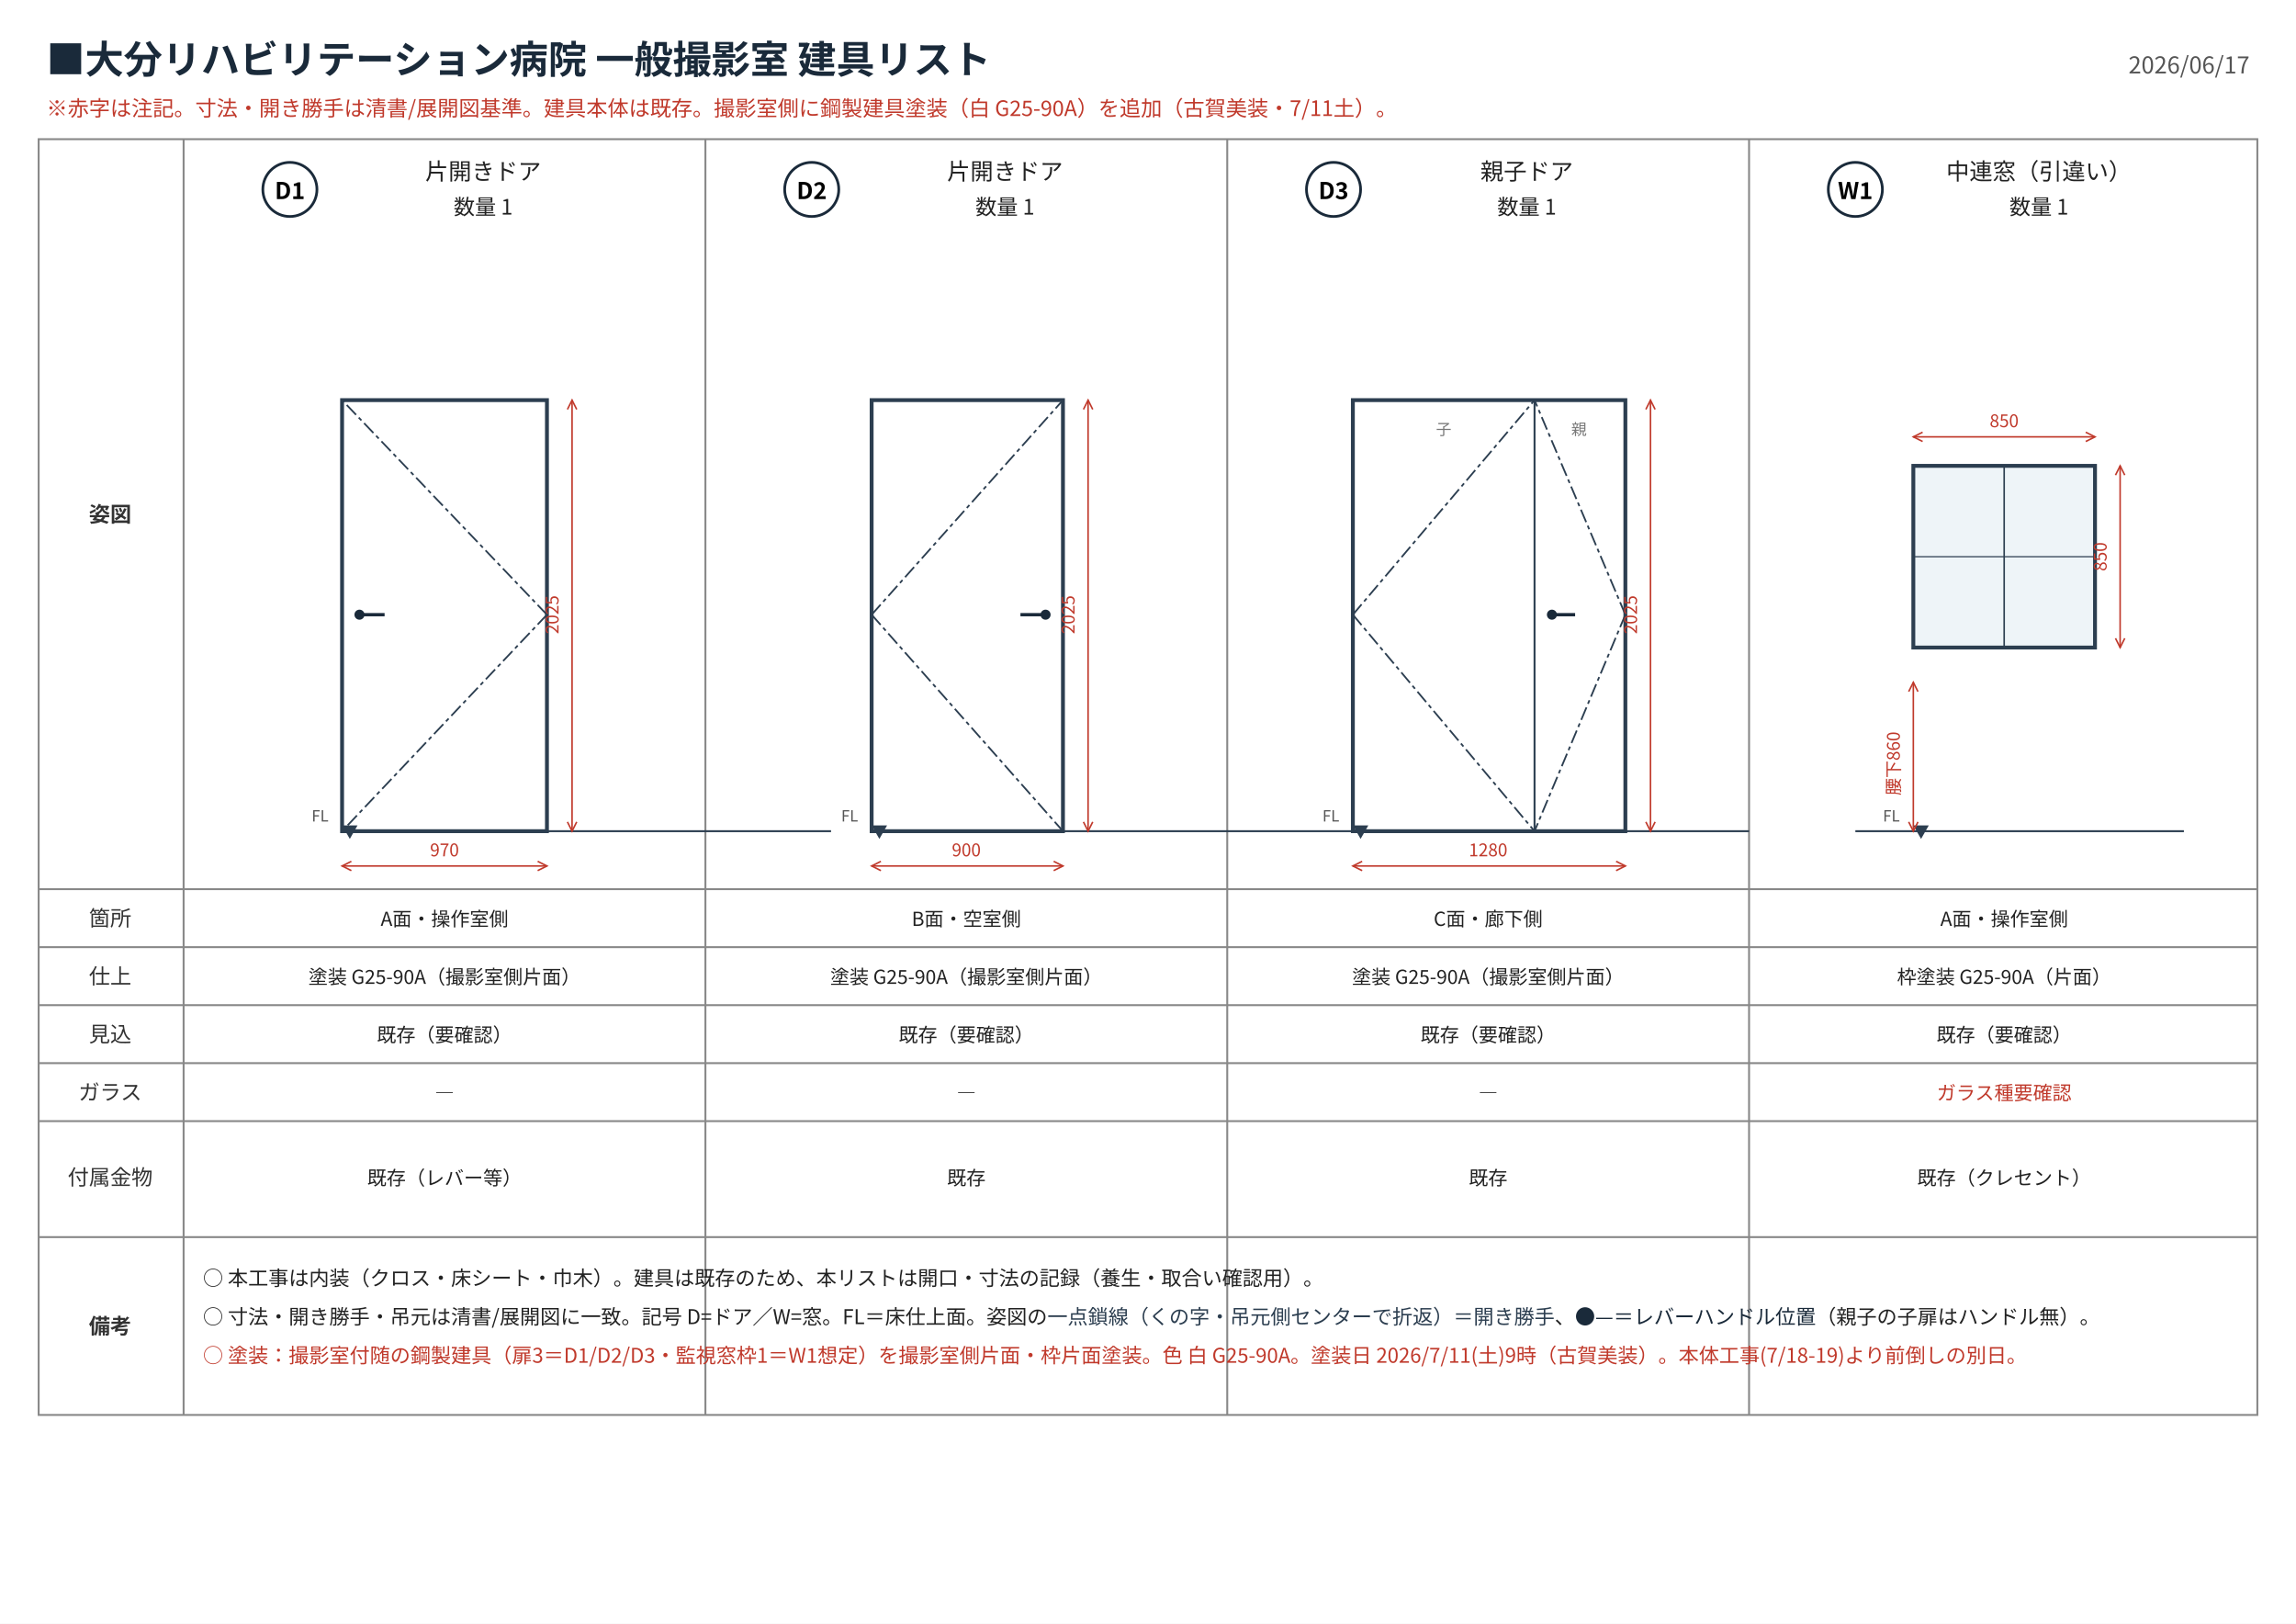
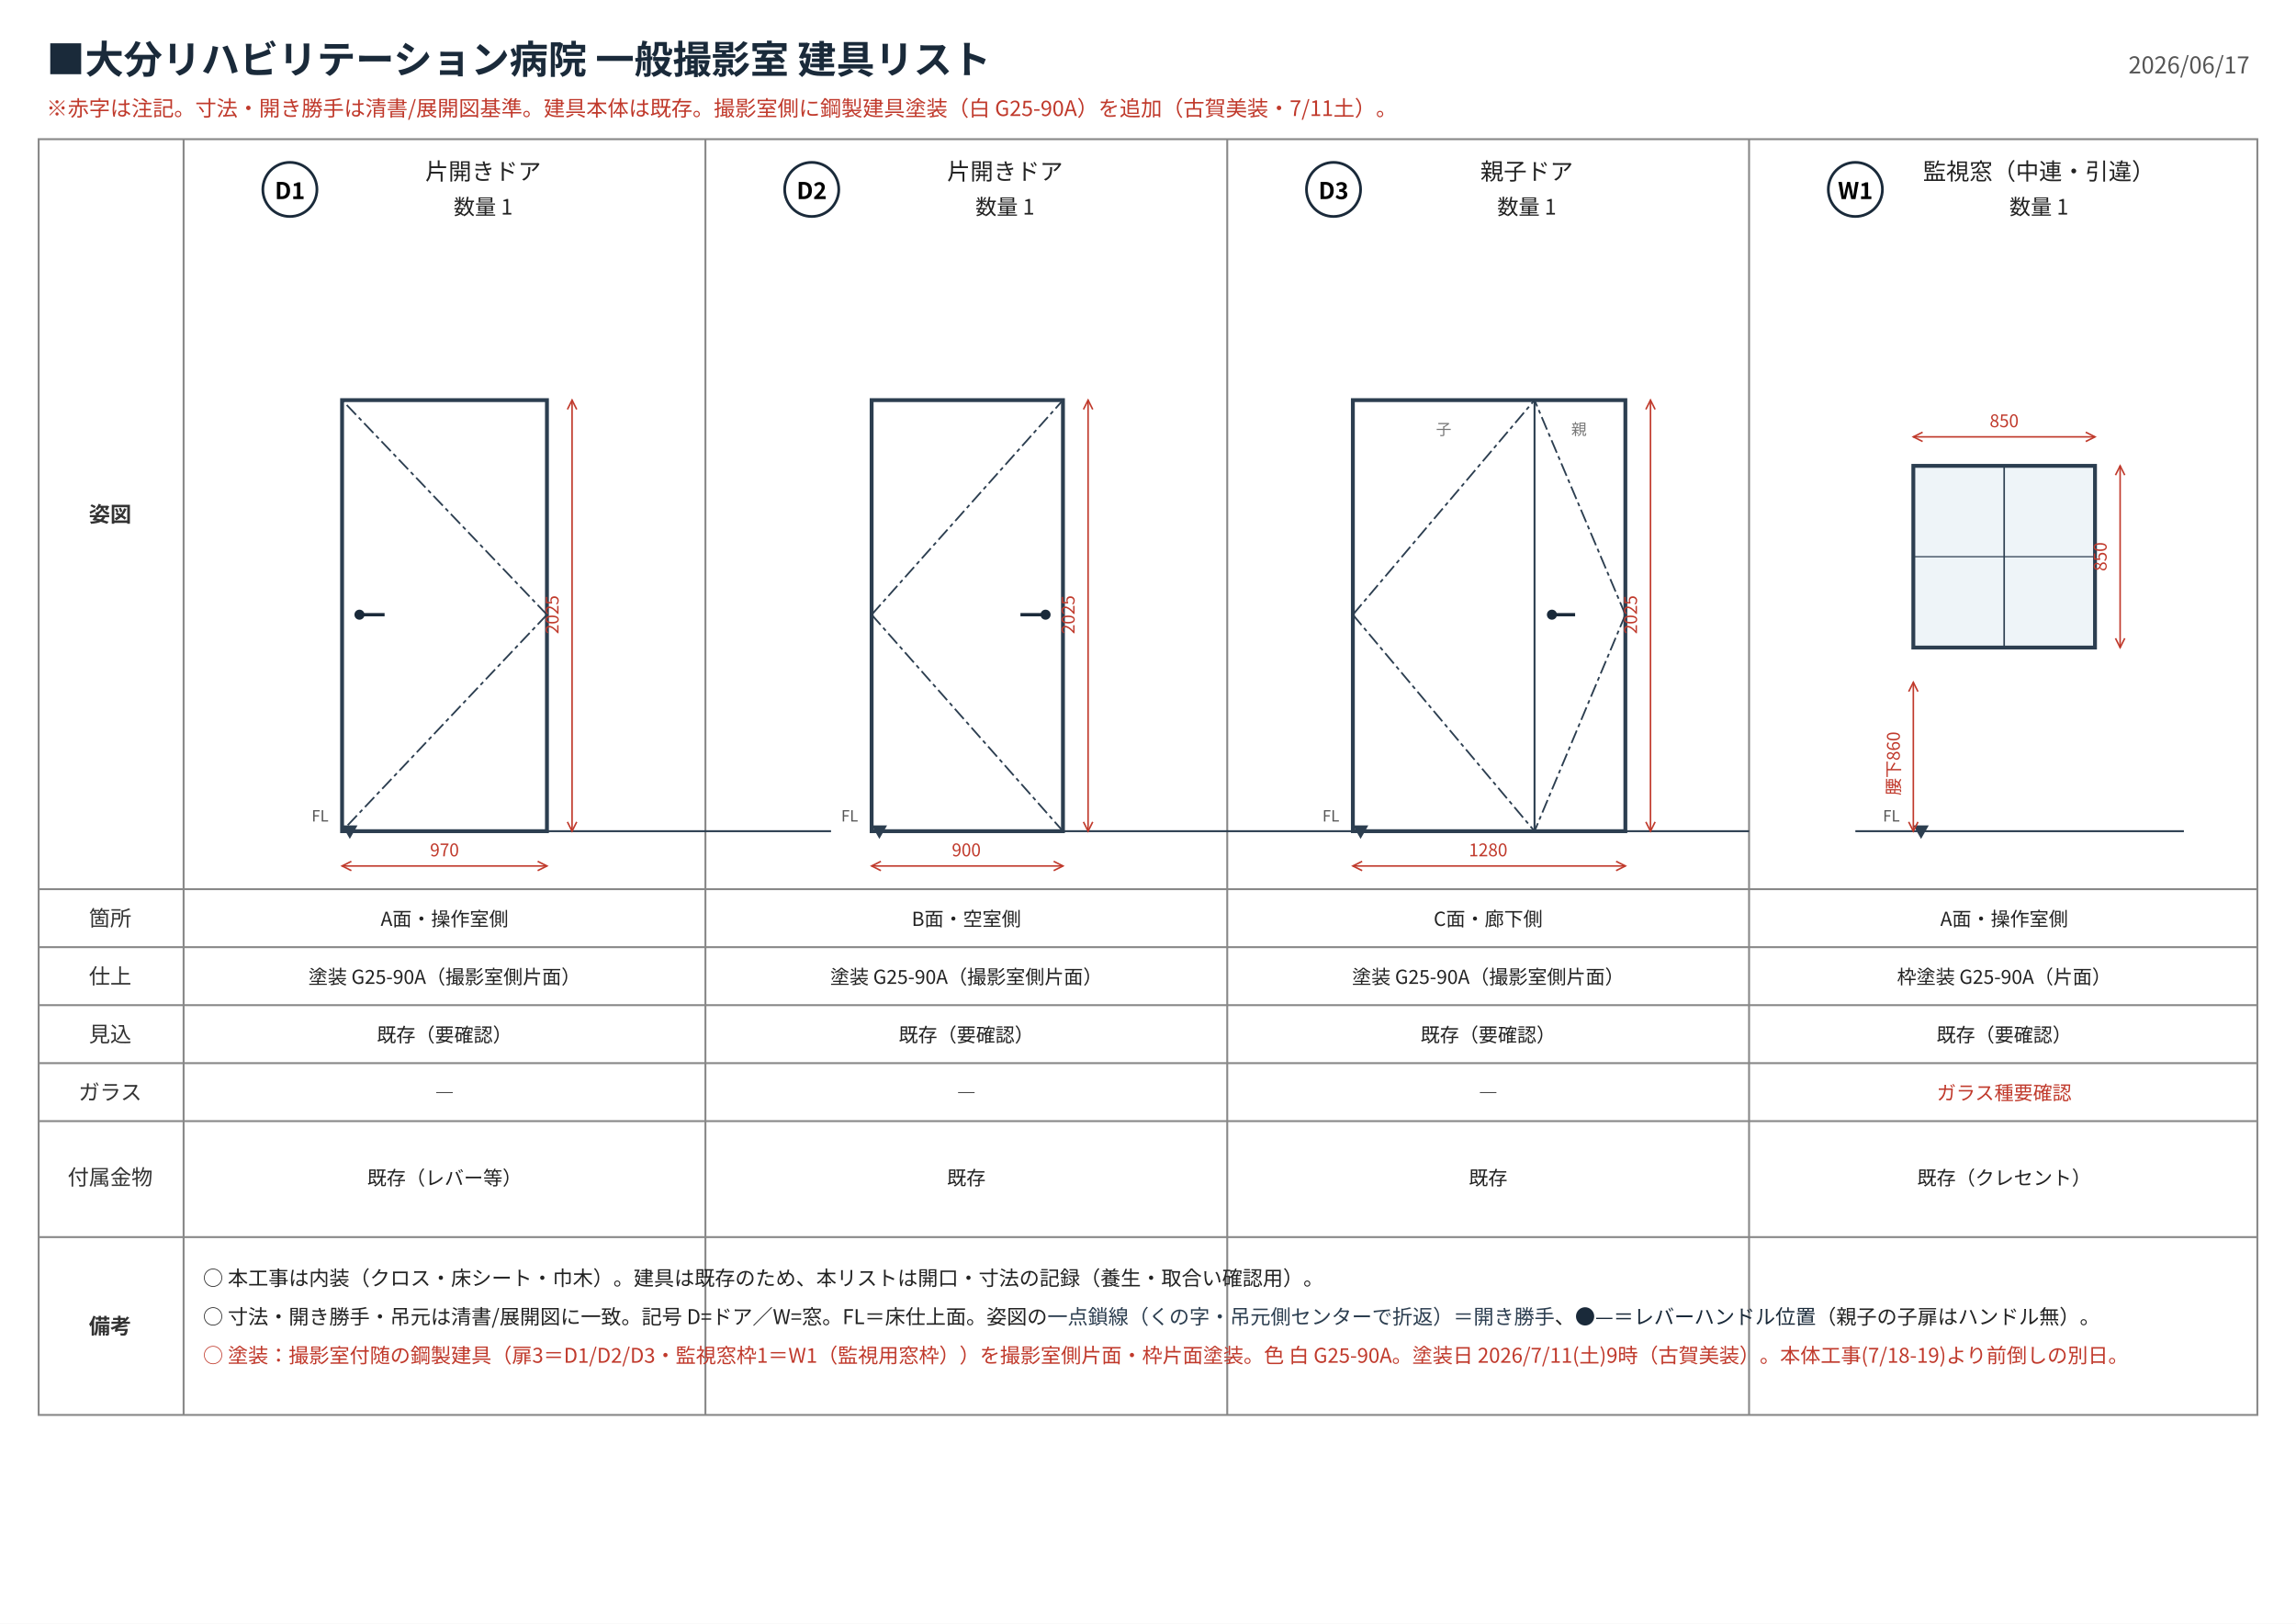
<svg xmlns="http://www.w3.org/2000/svg" viewBox="0 0 1188 840" font-family="'Noto Sans CJK JP','Noto Sans JP','IPAGothic','Yu Gothic','Hiragino Kaku Gothic ProN','Meiryo',sans-serif">
  <defs>
    <marker id="dimS" markerWidth="10" markerHeight="10" refX="2" refY="5" orient="auto">
      <path d="M8,2 L2,5 L8,8" fill="none" stroke="#c0392b" stroke-width="1" />
    </marker>
    <marker id="dimE" markerWidth="10" markerHeight="10" refX="8" refY="5" orient="auto">
      <path d="M2,2 L8,5 L2,8" fill="none" stroke="#c0392b" stroke-width="1" />
    </marker>
  </defs>
  <rect x="0" y="0" width="1188" height="840" fill="#fff" />
  <text x="24" y="38" font-size="20" font-weight="bold" fill="#1a2a3a">■大分リハビリテーション病院 一般撮影室 建具リスト</text>
  <text x="1164" y="38" font-size="12" fill="#555" text-anchor="end">2026/06/17</text>
  <text x="24" y="60" font-size="11" fill="#c0392b">※赤字は注記。寸法・開き勝手は清書/展開図基準。建具本体は既存。撮影室側に鋼製建具塗装（白 G25-90A）を追加（古賀美装・7/11土）。</text>
  <g stroke="#888" stroke-width="1" fill="none">
    <rect x="20" y="72" width="1148" height="660" />
    <line x1="95" y1="72" x2="95" y2="732" />
    <line x1="365" y1="72" x2="365" y2="732" />
    <line x1="635" y1="72" x2="635" y2="732" />
    <line x1="905" y1="72" x2="905" y2="732" />
    <line x1="20" y1="460" x2="1168" y2="460" />
    <line x1="20" y1="490" x2="1168" y2="490" />
    <line x1="20" y1="520" x2="1168" y2="520" />
    <line x1="20" y1="550" x2="1168" y2="550" />
    <line x1="20" y1="580" x2="1168" y2="580" />
    <line x1="20" y1="640" x2="1168" y2="640" />
  </g>
  <g font-size="11" fill="#333" text-anchor="middle">
    <text x="57" y="270" font-weight="bold">姿図</text>
    <text x="57" y="479">箇所</text>
    <text x="57" y="509">仕上</text>
    <text x="57" y="539">見込</text>
    <text x="57" y="569">ガラス</text>
    <text x="57" y="613">付属金物</text>
    <text x="57" y="690" font-weight="bold">備考</text>
  </g>
  <circle cx="150" cy="98" r="14" fill="#fff" stroke="#1a2a3a" stroke-width="1.4" />
  <text x="150" y="103" font-size="12" font-weight="bold" text-anchor="middle">D1</text>
  <text x="250" y="93" font-size="12" fill="#222" text-anchor="middle">片開きドア</text>
  <text x="250" y="111" font-size="11" fill="#222" text-anchor="middle">数量 1</text>
  <rect x="177" y="207" width="106" height="223" fill="none" stroke="#2c3e50" stroke-width="2" />
  <g stroke="#2c3e50" stroke-width="0.9" fill="none" stroke-dasharray="7 2 2 2">
    <path d="M283,318 L177,207 M283,318 L177,430" />
  </g>
  <circle cx="186" cy="318" r="2.6" fill="#1a2a3a" />
  <line x1="188" y1="318" x2="199" y2="318" stroke="#1a2a3a" stroke-width="1.7" />
  <line x1="232" y1="430" x2="430" y2="430" stroke="#2c3e50" stroke-width="1" />
  <path d="M177,427 l8,0 l-4,7 z" fill="#2c3e50" />
  <text x="170" y="425" font-size="8" fill="#555" text-anchor="end">FL</text>
  <line x1="177" y1="448" x2="283" y2="448" stroke="#c0392b" stroke-width="0.8" marker-start="url(#dimS)" marker-end="url(#dimE)" />
  <text x="230" y="443" font-size="9" fill="#c0392b" text-anchor="middle">970</text>
  <line x1="296" y1="207" x2="296" y2="430" stroke="#c0392b" stroke-width="0.8" marker-start="url(#dimS)" marker-end="url(#dimE)" />
  <text x="289" y="318" font-size="9" fill="#c0392b" text-anchor="middle" transform="rotate(-90 289 318)">2025</text>
  <g font-size="10" fill="#222" text-anchor="middle">
    <text x="230" y="479">A面・操作室側</text>
    <text x="230" y="509">塗装 G25-90A（撮影室側片面）</text>
    <text x="230" y="539">既存（要確認）</text>
    <text x="230" y="569">―</text>
    <text x="230" y="613">既存（レバー等）</text>
  </g>
  <circle cx="420" cy="98" r="14" fill="#fff" stroke="#1a2a3a" stroke-width="1.4" />
  <text x="420" y="103" font-size="12" font-weight="bold" text-anchor="middle">D2</text>
  <text x="520" y="93" font-size="12" fill="#222" text-anchor="middle">片開きドア</text>
  <text x="520" y="111" font-size="11" fill="#222" text-anchor="middle">数量 1</text>
  <rect x="451" y="207" width="99" height="223" fill="none" stroke="#2c3e50" stroke-width="2" />
  <g stroke="#2c3e50" stroke-width="0.9" fill="none" stroke-dasharray="7 2 2 2">
    <path d="M451,318 L550,207 M451,318 L550,430" />
  </g>
  <circle cx="541" cy="318" r="2.6" fill="#1a2a3a" />
  <line x1="539" y1="318" x2="528" y2="318" stroke="#1a2a3a" stroke-width="1.7" />
  <line x1="500" y1="430" x2="700" y2="430" stroke="#2c3e50" stroke-width="1" />
  <path d="M451,427 l8,0 l-4,7 z" fill="#2c3e50" />
  <text x="444" y="425" font-size="8" fill="#555" text-anchor="end">FL</text>
  <line x1="451" y1="448" x2="550" y2="448" stroke="#c0392b" stroke-width="0.8" marker-start="url(#dimS)" marker-end="url(#dimE)" />
  <text x="500" y="443" font-size="9" fill="#c0392b" text-anchor="middle">900</text>
  <line x1="563" y1="207" x2="563" y2="430" stroke="#c0392b" stroke-width="0.8" marker-start="url(#dimS)" marker-end="url(#dimE)" />
  <text x="556" y="318" font-size="9" fill="#c0392b" text-anchor="middle" transform="rotate(-90 556 318)">2025</text>
  <g font-size="10" fill="#222" text-anchor="middle">
    <text x="500" y="479">B面・空室側</text>
    <text x="500" y="509">塗装 G25-90A（撮影室側片面）</text>
    <text x="500" y="539">既存（要確認）</text>
    <text x="500" y="569">―</text>
    <text x="500" y="613">既存</text>
  </g>
  <circle cx="690" cy="98" r="14" fill="#fff" stroke="#1a2a3a" stroke-width="1.4" />
  <text x="690" y="103" font-size="12" font-weight="bold" text-anchor="middle">D3</text>
  <text x="790" y="93" font-size="12" fill="#222" text-anchor="middle">親子ドア</text>
  <text x="790" y="111" font-size="11" fill="#222" text-anchor="middle">数量 1</text>
  <rect x="700" y="207" width="141" height="223" fill="none" stroke="#2c3e50" stroke-width="2" />
  <line x1="794" y1="207" x2="794" y2="430" stroke="#2c3e50" stroke-width="1" />
  <g stroke="#2c3e50" stroke-width="0.9" fill="none" stroke-dasharray="7 2 2 2">
    <path d="M841,318 L794,207 M841,318 L794,430" />
    <path d="M700,318 L794,207 M700,318 L794,430" />
  </g>
  <circle cx="803" cy="318" r="2.6" fill="#1a2a3a" />
  <line x1="805" y1="318" x2="815" y2="318" stroke="#1a2a3a" stroke-width="1.7" />
  <text x="817" y="225" font-size="8" fill="#777" text-anchor="middle">親</text>
  <text x="747" y="225" font-size="8" fill="#777" text-anchor="middle">子</text>
  <line x1="770" y1="430" x2="905" y2="430" stroke="#2c3e50" stroke-width="1" />
  <path d="M700,427 l8,0 l-4,7 z" fill="#2c3e50" />
  <text x="693" y="425" font-size="8" fill="#555" text-anchor="end">FL</text>
  <line x1="700" y1="448" x2="841" y2="448" stroke="#c0392b" stroke-width="0.8" marker-start="url(#dimS)" marker-end="url(#dimE)" />
  <text x="770" y="443" font-size="9" fill="#c0392b" text-anchor="middle">1280</text>
  <line x1="854" y1="207" x2="854" y2="430" stroke="#c0392b" stroke-width="0.8" marker-start="url(#dimS)" marker-end="url(#dimE)" />
  <text x="847" y="318" font-size="9" fill="#c0392b" text-anchor="middle" transform="rotate(-90 847 318)">2025</text>
  <g font-size="10" fill="#222" text-anchor="middle">
    <text x="770" y="479">C面・廊下側</text>
    <text x="770" y="509">塗装 G25-90A（撮影室側片面）</text>
    <text x="770" y="539">既存（要確認）</text>
    <text x="770" y="569">―</text>
    <text x="770" y="613">既存</text>
  </g>
  <circle cx="960" cy="98" r="14" fill="#fff" stroke="#1a2a3a" stroke-width="1.4" />
  <text x="960" y="103" font-size="12" font-weight="bold" text-anchor="middle">W1</text>
-   <text x="1055" y="93" font-size="12" fill="#222" text-anchor="middle">中連窓（引違い）</text>
+   <text x="1055" y="93" font-size="12" fill="#222" text-anchor="middle">監視窓（中連・引違）</text>
  <text x="1055" y="111" font-size="11" fill="#222" text-anchor="middle">数量 1</text>
  <rect x="990" y="241" width="94" height="94" fill="#eef4f8" stroke="#2c3e50" stroke-width="2" />
  <line x1="1037" y1="241" x2="1037" y2="335" stroke="#2c3e50" stroke-width="0.8" />
  <line x1="990" y1="288" x2="1084" y2="288" stroke="#2c3e50" stroke-width="0.6" />
  <line x1="960" y1="430" x2="1130" y2="430" stroke="#2c3e50" stroke-width="1" />
  <path d="M990,427 l8,0 l-4,7 z" fill="#2c3e50" />
  <text x="983" y="425" font-size="8" fill="#555" text-anchor="end">FL</text>
  <line x1="990" y1="353" x2="990" y2="430" stroke="#c0392b" stroke-width="0.8" marker-start="url(#dimS)" marker-end="url(#dimE)" />
  <text x="983" y="395" font-size="9" fill="#c0392b" text-anchor="middle" transform="rotate(-90 983 395)">腰下860</text>
  <line x1="990" y1="226" x2="1084" y2="226" stroke="#c0392b" stroke-width="0.8" marker-start="url(#dimS)" marker-end="url(#dimE)" />
  <text x="1037" y="221" font-size="9" fill="#c0392b" text-anchor="middle">850</text>
  <line x1="1097" y1="241" x2="1097" y2="335" stroke="#c0392b" stroke-width="0.8" marker-start="url(#dimS)" marker-end="url(#dimE)" />
  <text x="1090" y="288" font-size="9" fill="#c0392b" text-anchor="middle" transform="rotate(-90 1090 288)">850</text>
  <g font-size="10" fill="#222" text-anchor="middle">
    <text x="1037" y="479">A面・操作室側</text>
    <text x="1037" y="509">枠塗装 G25-90A（片面）</text>
    <text x="1037" y="539">既存（要確認）</text>
    <text x="1037" y="569" fill="#c0392b">ガラス種要確認</text>
    <text x="1037" y="613">既存（クレセント）</text>
  </g>
  <g font-size="10.5" fill="#222">
    <text x="105" y="665">○ 本工事は内装（クロス・床シート・巾木）。建具は既存のため、本リストは開口・寸法の記録（養生・取合い確認用）。</text>
    <text x="105" y="685">○ 寸法・開き勝手・吊元は清書/展開図に一致。記号 D=ドア／W=窓。FL＝床仕上面。姿図の<tspan fill="#2c3e50">一点鎖線（くの字・吊元側センターで折返）＝開き勝手</tspan>、<tspan fill="#1a2a3a">●—＝レバーハンドル位置</tspan>（親子の子扉はハンドル無）。</text>
-     <text x="105" y="705" fill="#c0392b">○ 塗装：撮影室付随の鋼製建具（扉3＝D1/D2/D3・監視窓枠1＝W1想定）を撮影室側片面・枠片面塗装。色 白 G25-90A。塗装日 2026/7/11(土)9時（古賀美装）。本体工事(7/18-19)より前倒しの別日。</text>
+     <text x="105" y="705" fill="#c0392b">○ 塗装：撮影室付随の鋼製建具（扉3＝D1/D2/D3・監視窓枠1＝W1（監視用窓枠））を撮影室側片面・枠片面塗装。色 白 G25-90A。塗装日 2026/7/11(土)9時（古賀美装）。本体工事(7/18-19)より前倒しの別日。</text>
  </g>
</svg>
